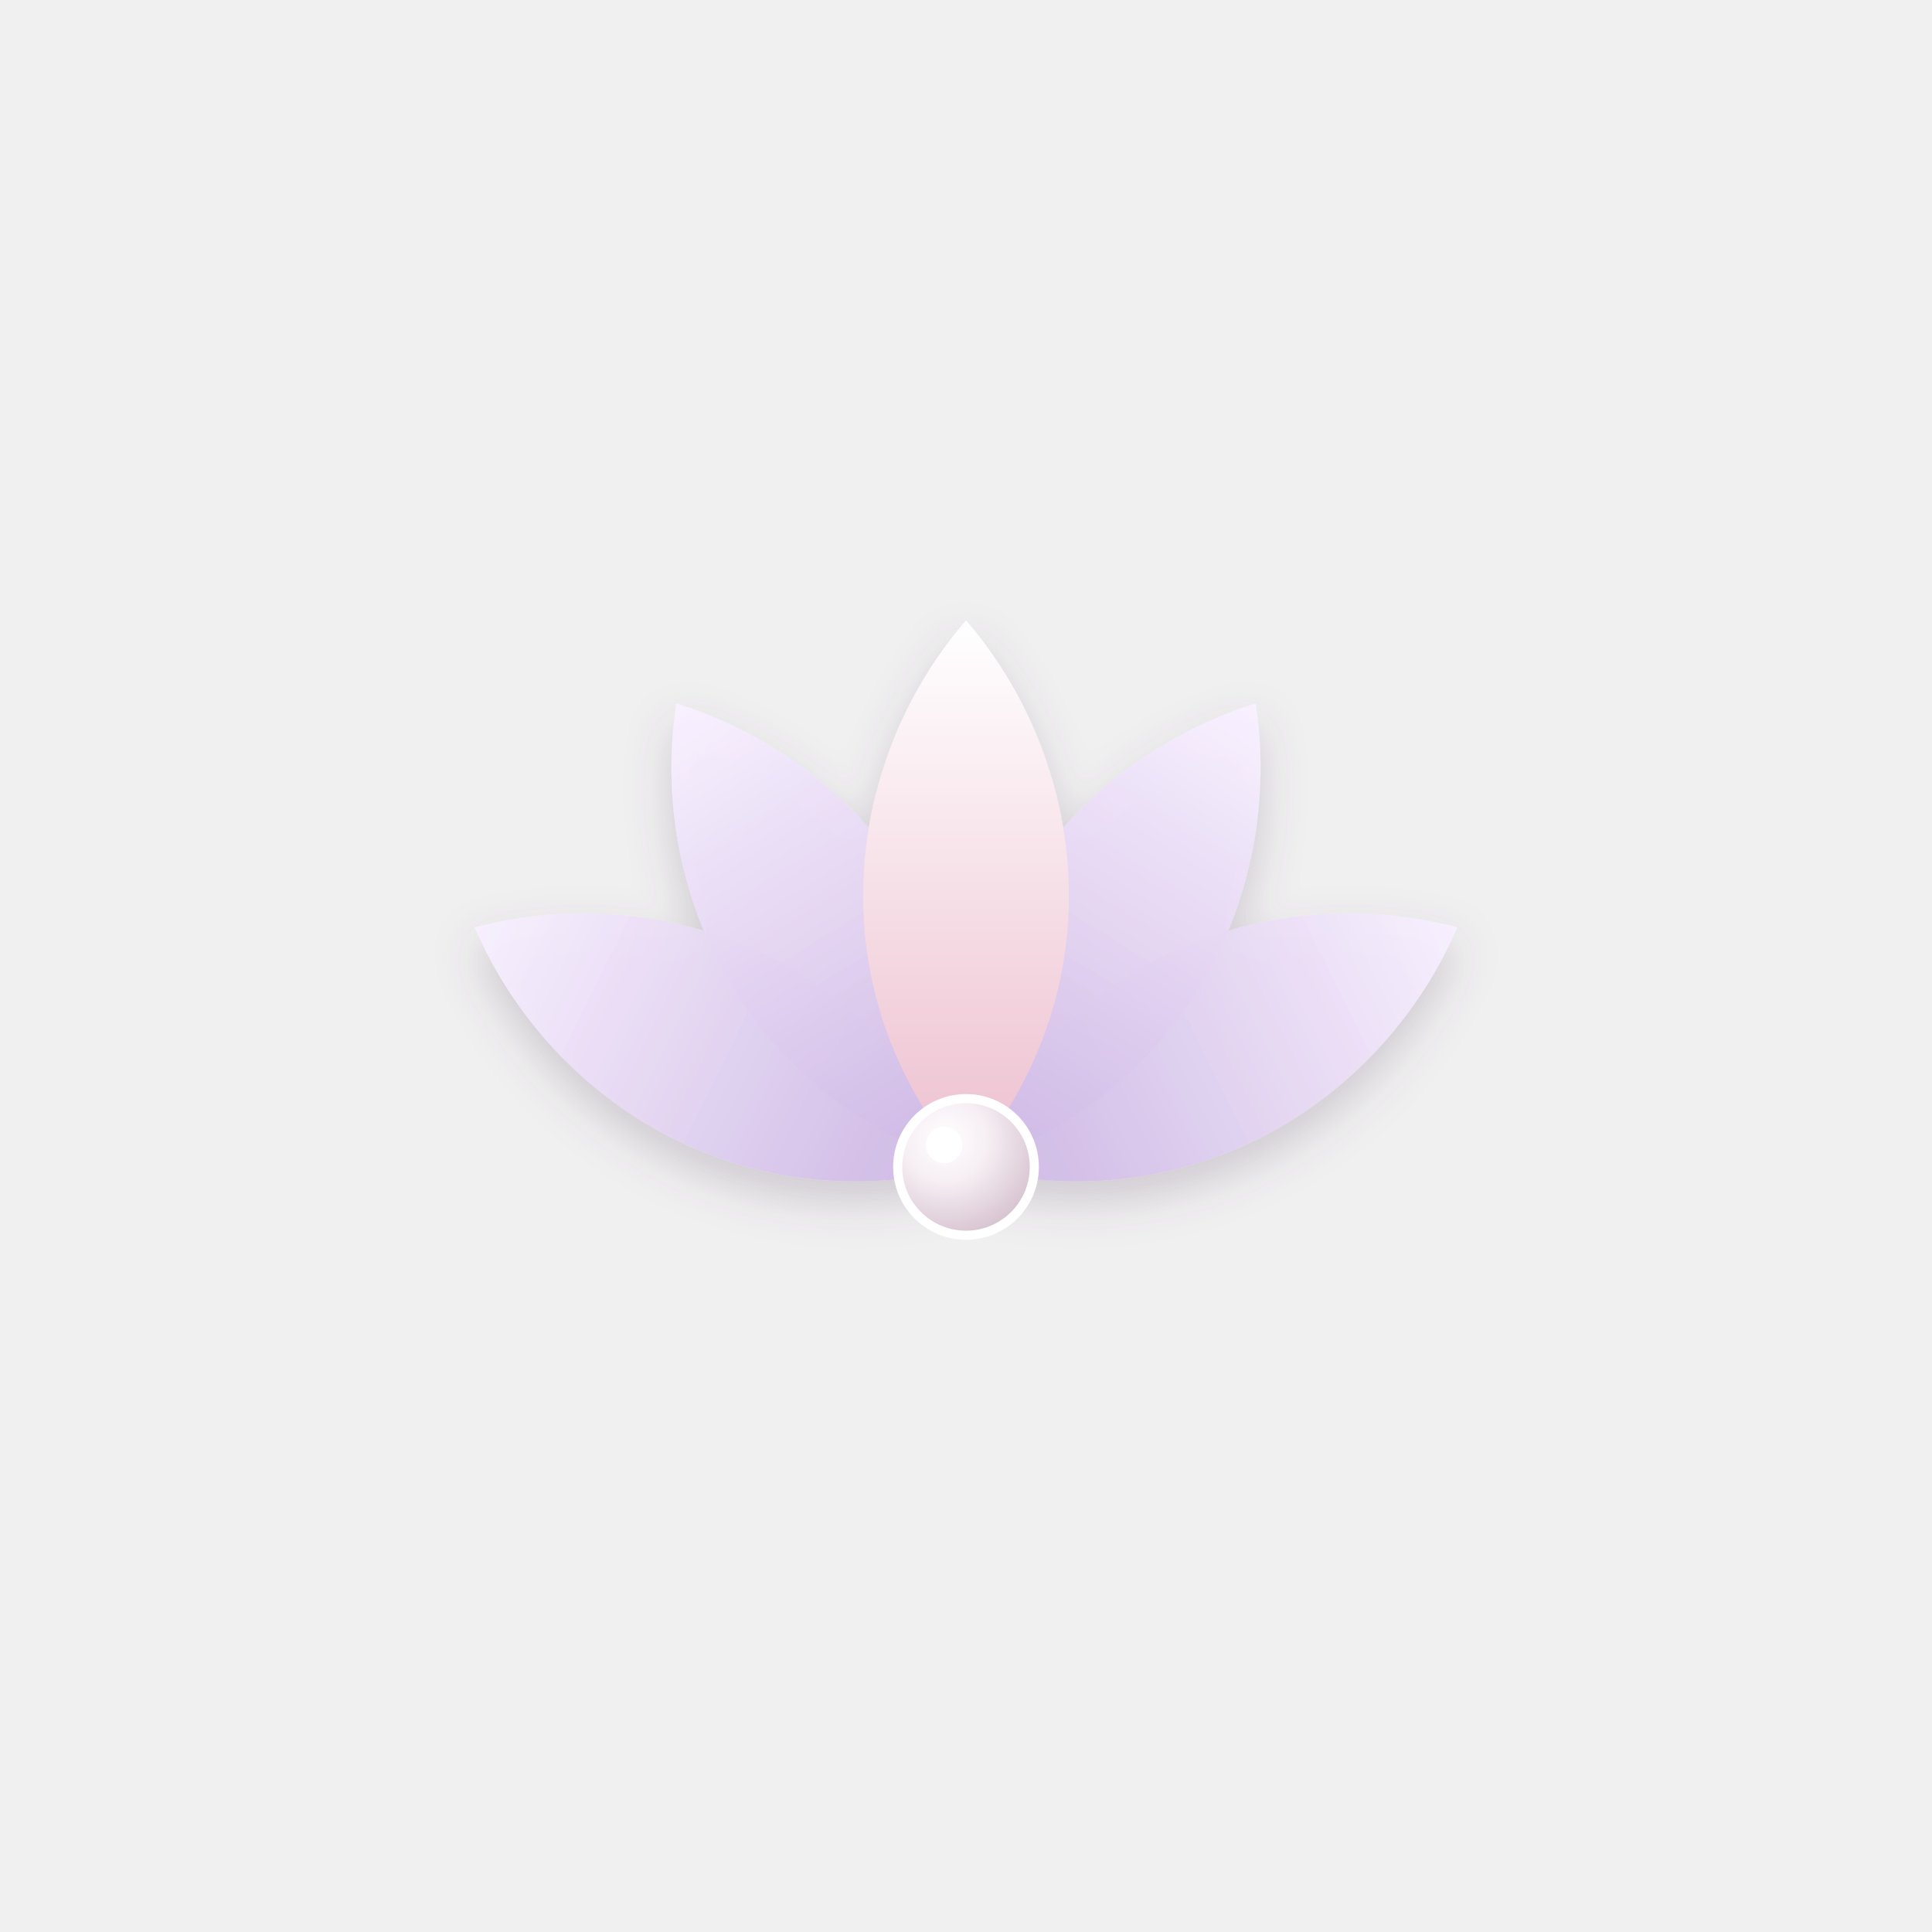
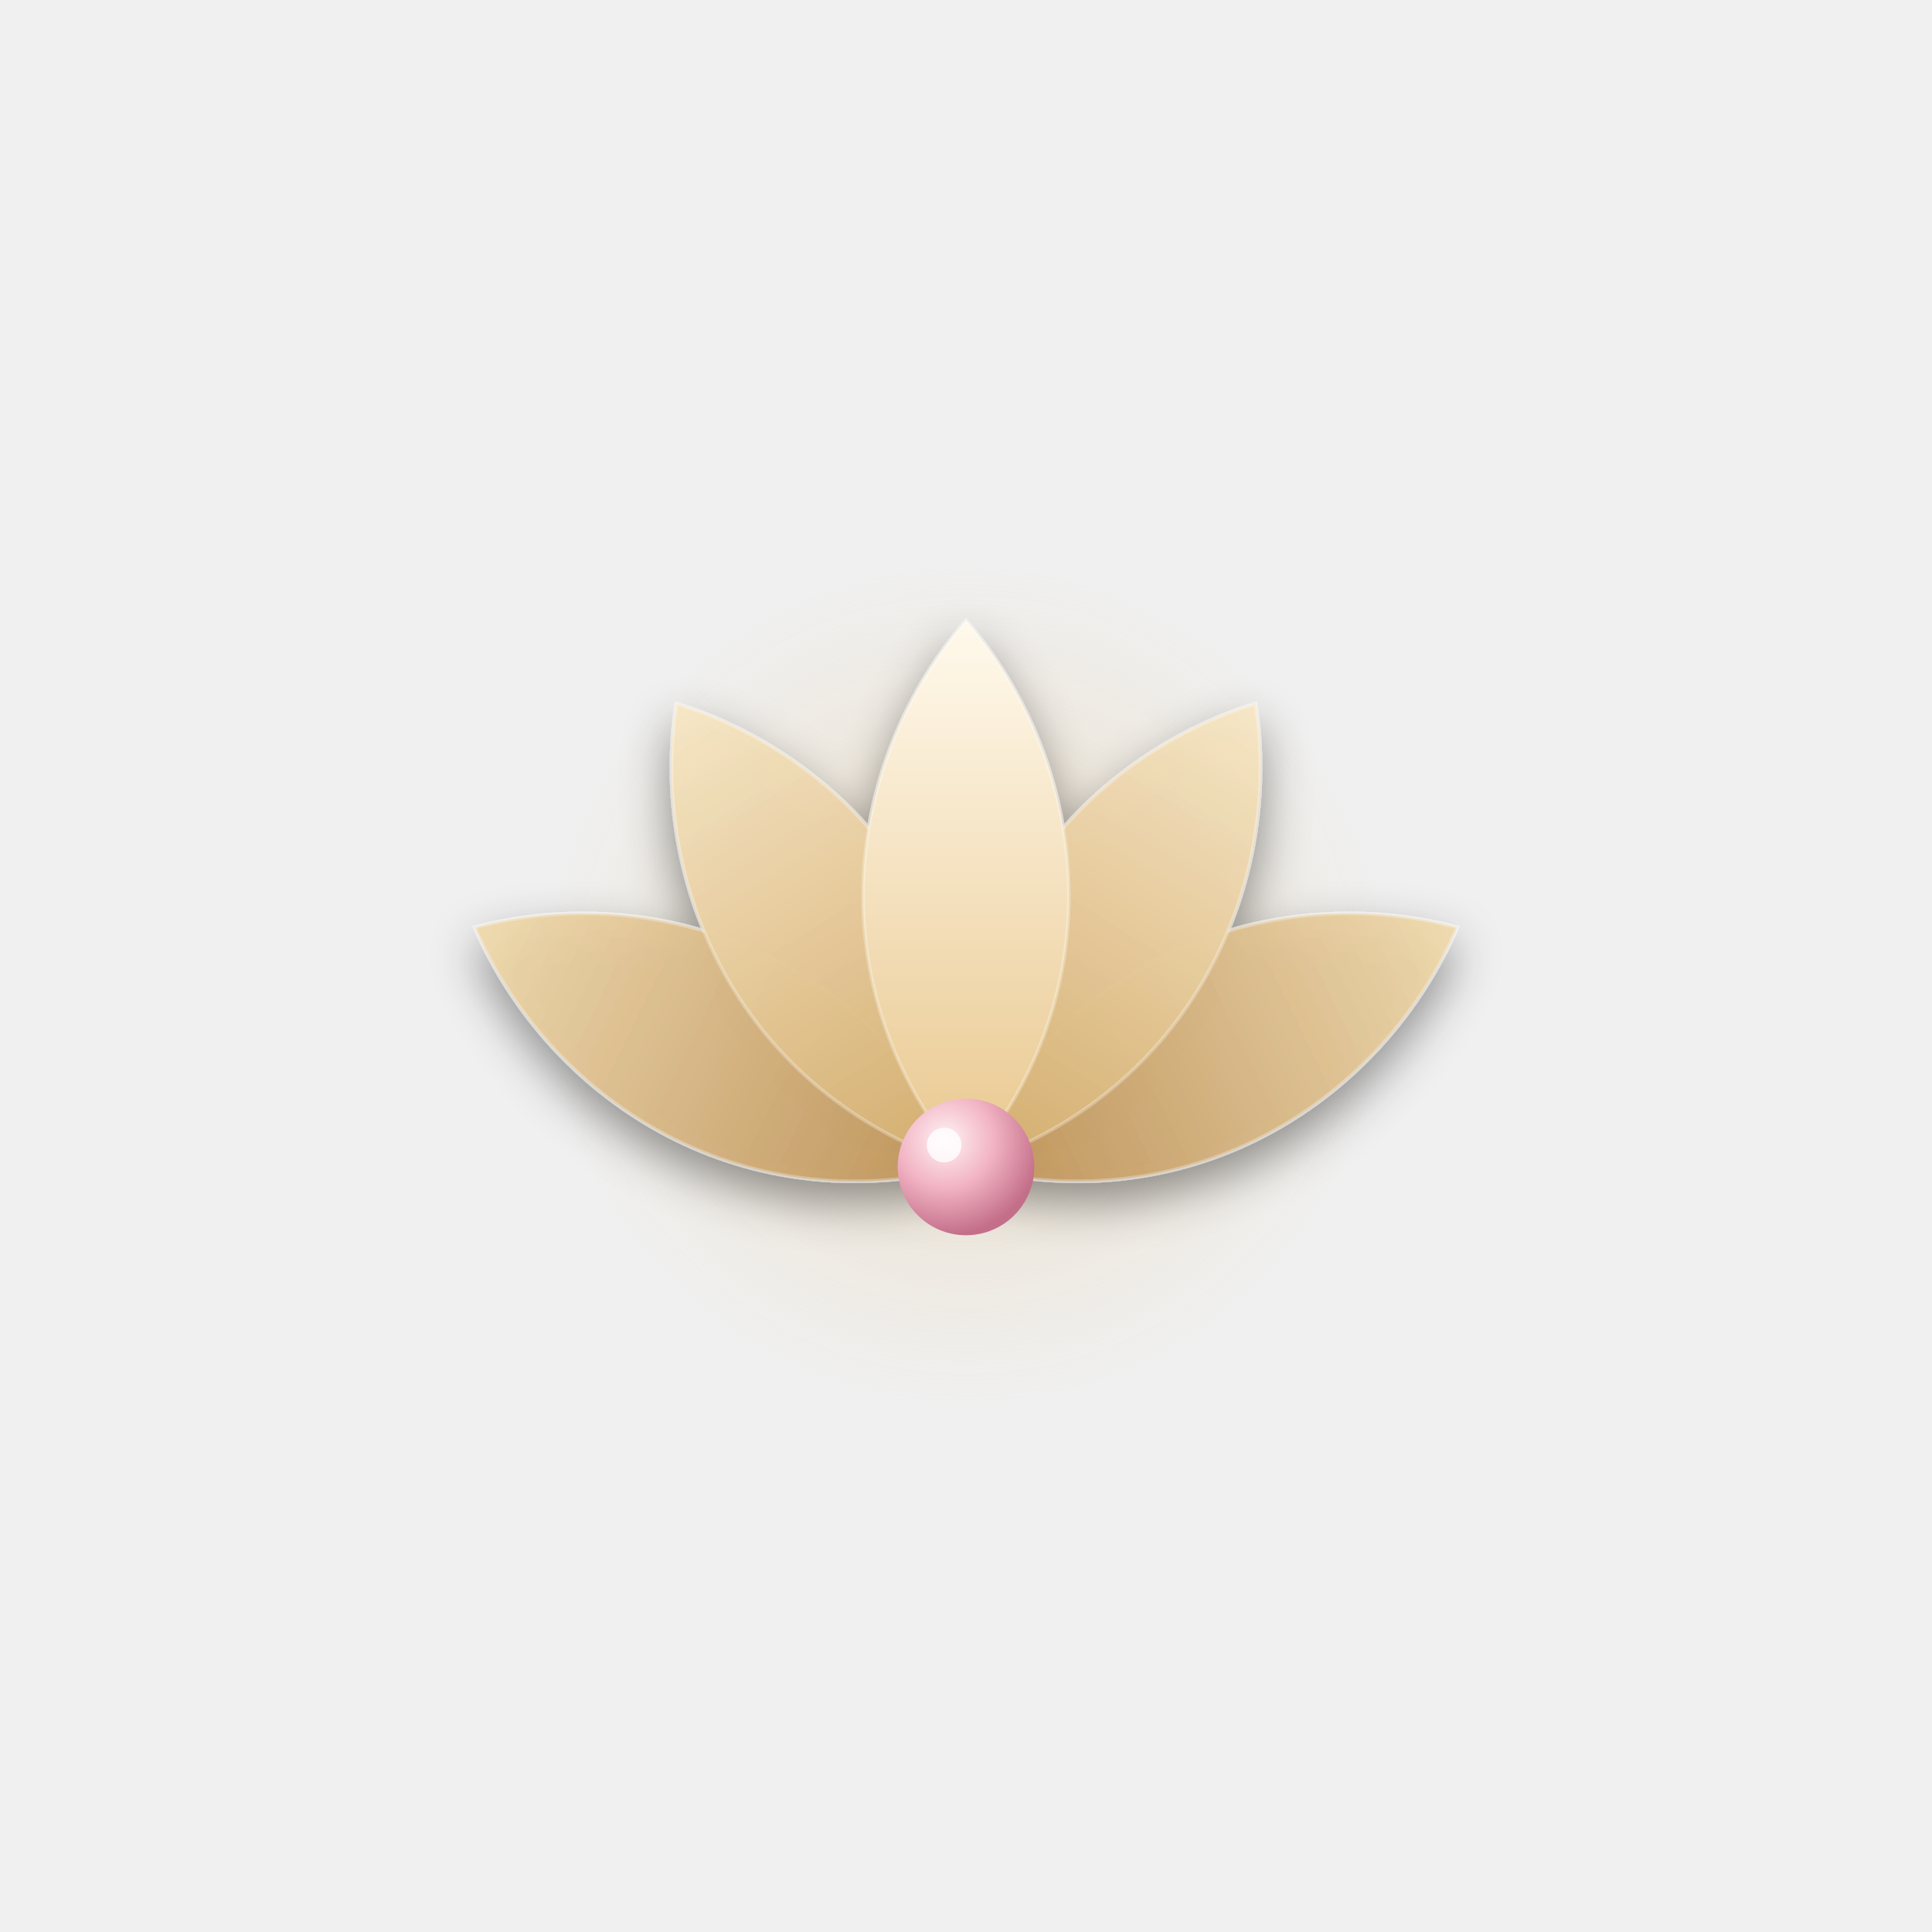
<svg xmlns="http://www.w3.org/2000/svg" viewBox="0 0 140 140">
  <defs>
-     <radialGradient id="b1" cx="22%" cy="18%" r="70%">
-       <stop offset="0" stop-color="#E7C3B4" />
-       <stop offset="1" stop-color="#E7C3B4" stop-opacity="0" />
+     <radialGradient id="g0" cx="18%" cy="12%" r="75%">
+       <stop offset="0" stop-color="#6A2D52" />
+       <stop offset="1" stop-color="#6A2D52" stop-opacity="0" />
    </radialGradient>
-     <radialGradient id="b2" cx="95%" cy="40%" r="70%">
-       <stop offset="0" stop-color="#D8CBE8" />
-       <stop offset="1" stop-color="#D8CBE8" stop-opacity="0" />
+     <radialGradient id="g1" cx="98%" cy="42%" r="65%">
+       <stop offset="0" stop-color="#3F2E73" />
+       <stop offset="1" stop-color="#3F2E73" stop-opacity="0" />
    </radialGradient>
-     <radialGradient id="b3" cx="60%" cy="105%" r="60%">
-       <stop offset="0" stop-color="#C7D8CF" />
-       <stop offset="1" stop-color="#C7D8CF" stop-opacity="0" />
+     <radialGradient id="g2" cx="52%" cy="110%" r="58%">
+       <stop offset="0" stop-color="#5A4220" />
+       <stop offset="1" stop-color="#5A4220" stop-opacity="0" />
    </radialGradient>
-     <linearGradient id="pl" x1="0" y1="0" x2="0" y2="1">
-       <stop offset="0" stop-color="#FFFFFF" />
-       <stop offset="1" stop-color="#EDBFCF" />
+     <linearGradient id="outer" x1="0" y1="0" x2="0" y2="1">
+       <stop offset="0" stop-color="#F0D9AC" />
+       <stop offset="1" stop-color="#BF9257" />
    </linearGradient>
-     <linearGradient id="po" x1="0" y1="0" x2="0" y2="1">
-       <stop offset="0" stop-color="#F8F0FF" />
-       <stop offset="1" stop-color="#CDB6E4" />
+     <linearGradient id="inner" x1="0" y1="0" x2="0" y2="1">
+       <stop offset="0" stop-color="#F7E7C6" />
+       <stop offset="1" stop-color="#D3AC6C" />
    </linearGradient>
-     <radialGradient id="pearl" cx="35%" cy="30%" r="70%">
-       <stop offset="0" stop-color="#FFFFFF" />
-       <stop offset=".45" stop-color="#F6EEF3" />
-       <stop offset="1" stop-color="#D9C6D3" />
+     <linearGradient id="centre" x1="0" y1="0" x2="0" y2="1">
+       <stop offset="0" stop-color="#FFF9EC" />
+       <stop offset="1" stop-color="#E9C88F" />
+     </linearGradient>
+     <radialGradient id="heart" cx="35%" cy="30%" r="70%">
+       <stop offset="0" stop-color="#FFF3F5" />
+       <stop offset=".5" stop-color="#F2B4C4" />
+       <stop offset="1" stop-color="#C46F8A" />
+     </radialGradient>
+     <radialGradient id="halo" cx="50%" cy="50%" r="50%">
+       <stop offset="0" stop-color="#E3C28A" stop-opacity=".42" />
+       <stop offset="1" stop-color="#E3C28A" stop-opacity="0" />
    </radialGradient>
    <filter id="sh" x="-30%" y="-30%" width="160%" height="160%">
-       <feDropShadow dx="0" dy="2.2" stdDeviation="2.4" flood-color="#6B4E6E" flood-opacity=".25" />
+       <feDropShadow dx="0" dy="2.2" stdDeviation="2.6" flood-color="#000" flood-opacity=".45" />
    </filter>
  </defs>
  <g transform="translate(70 74) scale(0.66) translate(-70 -70)">
+     <circle cx="70" cy="66.0" r="46" fill="url(#halo)" />
    <g filter="url(#sh)">
-       <path d="M70 86C53 66 57 41 70 26C83 41 87 66 70 86Z" fill="url(#po)" fill-opacity="0.95" transform="rotate(-64.00 70 86) translate(70 86) scale(1.000) translate(-70 -86)" />
-       <path d="M70 86C53 66 57 41 70 26C83 41 87 66 70 86Z" fill="url(#po)" fill-opacity="0.95" transform="rotate(64.00 70 86) translate(70 86) scale(1.000) translate(-70 -86)" />
-       <path d="M70 86C53 66 57 41 70 26C83 41 87 66 70 86Z" fill="url(#po)" fill-opacity="0.97" transform="rotate(-32.00 70 86) translate(70 86) scale(1.000) translate(-70 -86)" />
-       <path d="M70 86C53 66 57 41 70 26C83 41 87 66 70 86Z" fill="url(#po)" fill-opacity="0.97" transform="rotate(32.00 70 86) translate(70 86) scale(1.000) translate(-70 -86)" />
-       <path d="M70 86C53 66 57 41 70 26C83 41 87 66 70 86Z" fill="url(#pl)" fill-opacity="1" transform="rotate(0.00 70 86) translate(70 86) scale(1.000) translate(-70 -86)" />
+       <path d="M70 86C53 66 57 41 70 26C83 41 87 66 70 86Z" fill="url(#outer)" fill-opacity="0.92" stroke="#fff" stroke-opacity=".28" stroke-width=".4" transform="rotate(-64.00 70 86) translate(70 86) scale(1.000) translate(-70 -86)" />
+       <path d="M70 86C53 66 57 41 70 26C83 41 87 66 70 86Z" fill="url(#outer)" fill-opacity="0.92" stroke="#fff" stroke-opacity=".28" stroke-width=".4" transform="rotate(64.00 70 86) translate(70 86) scale(1.000) translate(-70 -86)" />
+       <path d="M70 86C53 66 57 41 70 26C83 41 87 66 70 86Z" fill="url(#inner)" fill-opacity="0.96" stroke="#fff" stroke-opacity=".28" stroke-width=".4" transform="rotate(-32.00 70 86) translate(70 86) scale(1.000) translate(-70 -86)" />
+       <path d="M70 86C53 66 57 41 70 26C83 41 87 66 70 86Z" fill="url(#inner)" fill-opacity="0.96" stroke="#fff" stroke-opacity=".28" stroke-width=".4" transform="rotate(32.00 70 86) translate(70 86) scale(1.000) translate(-70 -86)" />
+       <path d="M70 86C53 66 57 41 70 26C83 41 87 66 70 86Z" fill="url(#centre)" fill-opacity="1" stroke="#fff" stroke-opacity=".28" stroke-width=".4" transform="rotate(0.00 70 86) translate(70 86) scale(1.000) translate(-70 -86)" />
    </g>
-     <circle cx="70" cy="86" r="7.5" fill="url(#pearl)" stroke="#FFFFFF" stroke-width="1" />
-     <circle cx="67.6" cy="83.6" r="2" fill="#FFFFFF" />
+     <circle cx="70" cy="86" r="7.5" fill="url(#heart)" />
+     <circle cx="67.6" cy="83.6" r="1.9" fill="#fff" fill-opacity=".8" />
  </g>
</svg>
